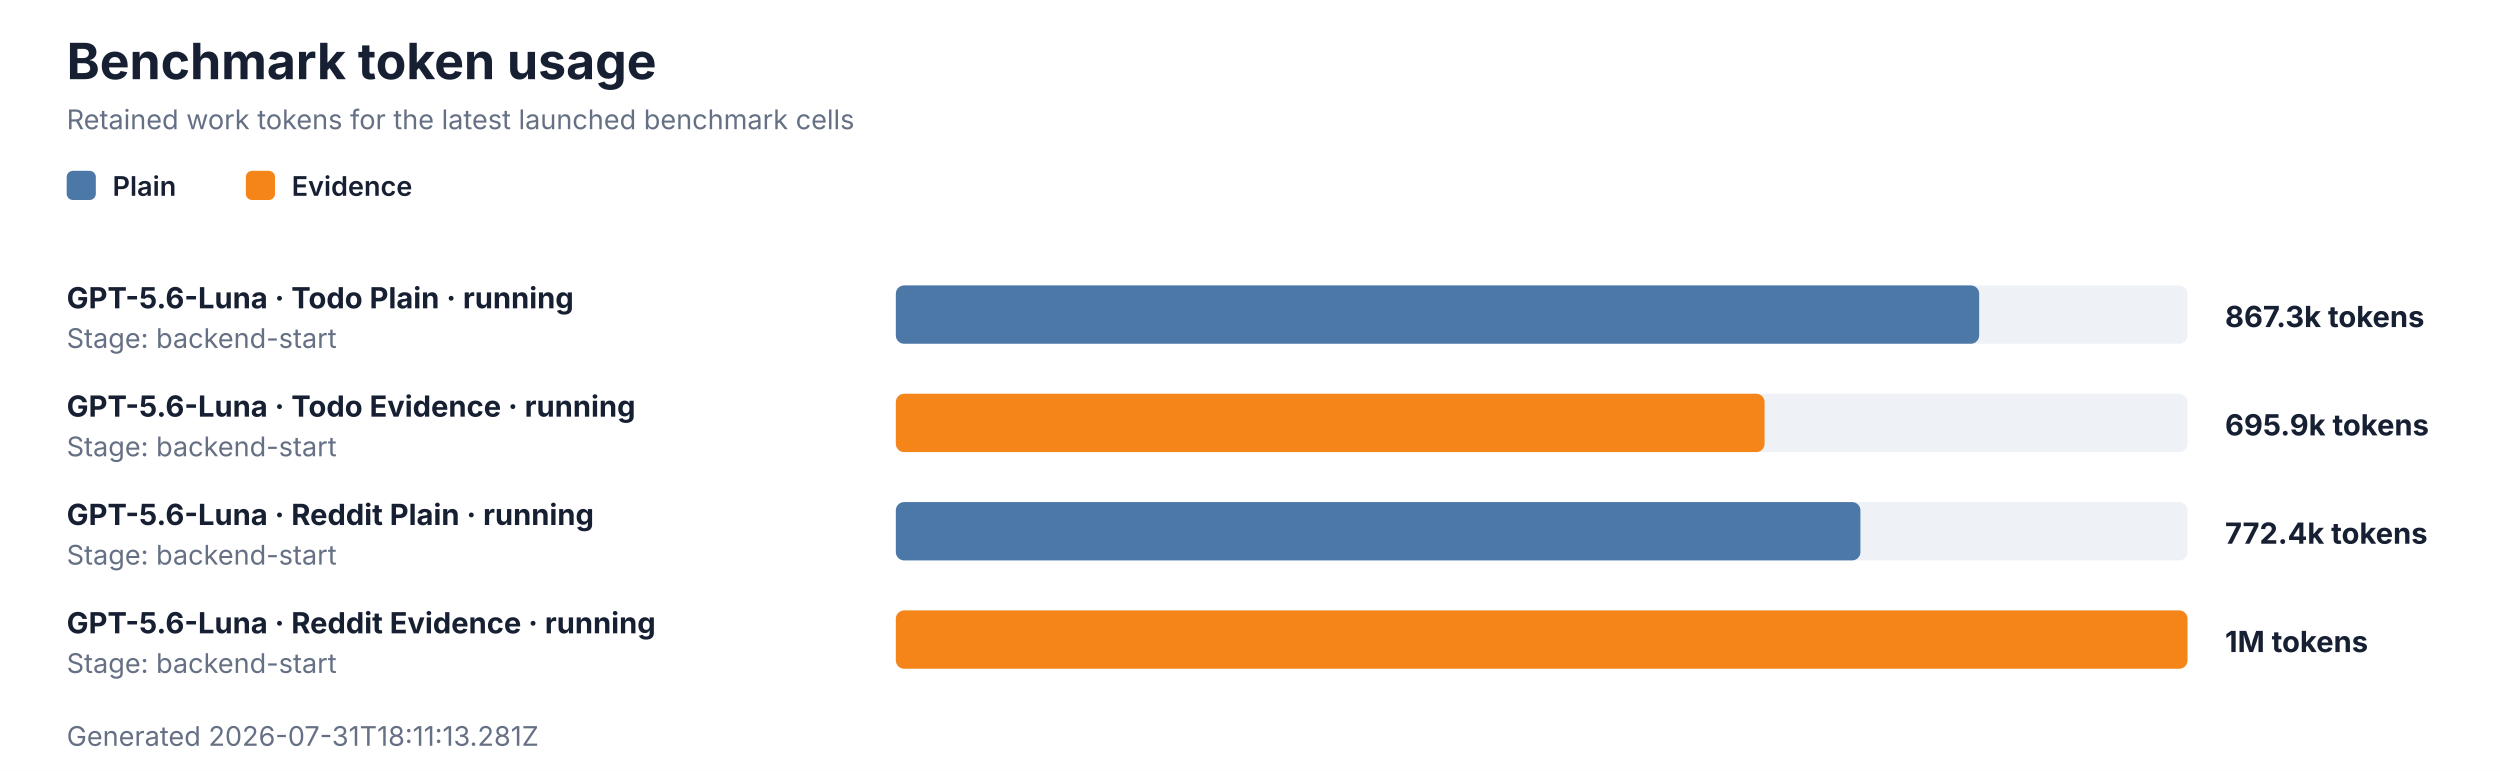
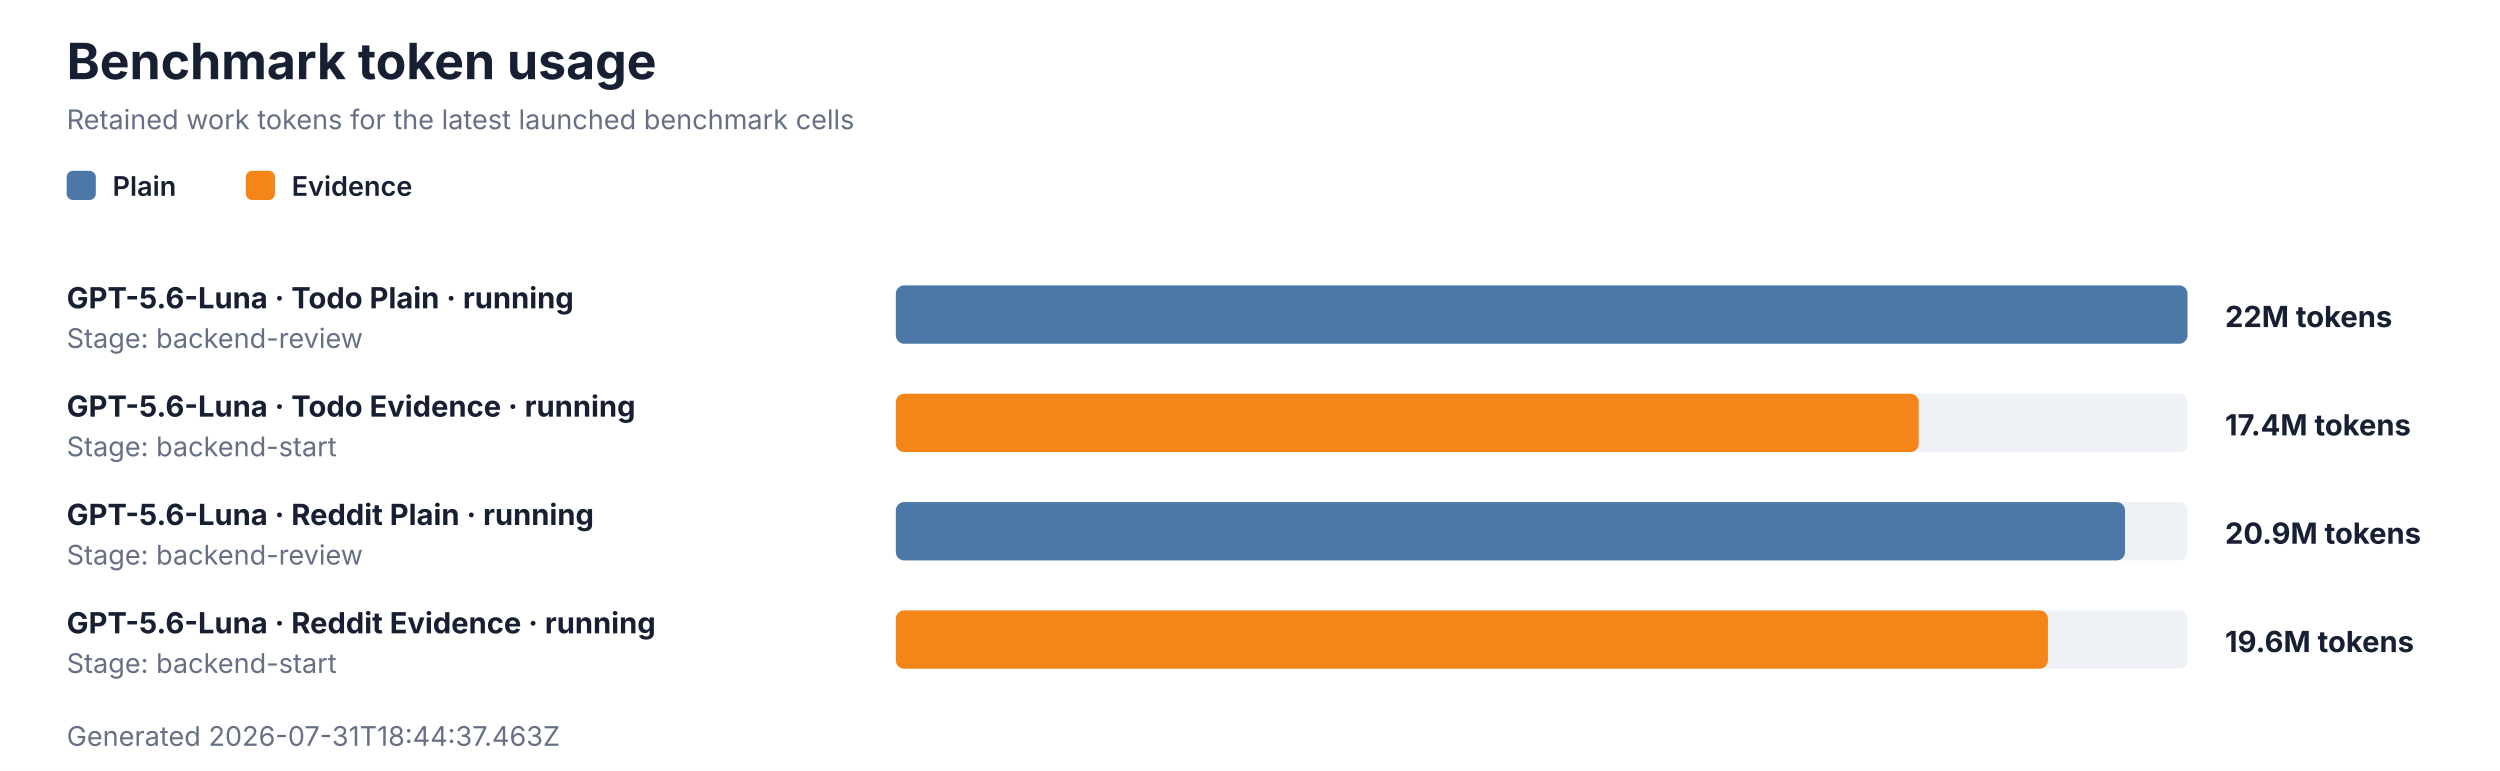
<svg xmlns="http://www.w3.org/2000/svg" role="img" aria-labelledby="title description" viewBox="0 0 1200 370" width="1200" height="370">
  <style>
  text { font-family: Inter, ui-sans-serif, system-ui, -apple-system, BlinkMacSystemFont, 'Segoe UI', sans-serif; fill: #172033; }
  .title { font-size: 24px; font-weight: 700; }
  .subtitle, .stage, .generated { font-size: 13px; fill: #667085; }
  .label { font-size: 14px; font-weight: 650; }
  .value { font-size: 14px; font-weight: 700; }
  .legend { font-size: 13px; font-weight: 600; }
  .empty { font-size: 15px; fill: #667085; }
  .track { fill: #eef1f6; }
</style>
  <rect width="1200" height="370" fill="#ffffff" />
  <text x="32" y="38" class="title">Benchmark token usage</text>
  <text x="32" y="62" class="subtitle">Retained work tokens for the latest launched benchmark cells</text>
  <rect x="32" y="82" width="14" height="14" rx="3" fill="#4c78a8" />
  <text x="54" y="94" class="legend">Plain</text>
  <rect x="118" y="82" width="14" height="14" rx="3" fill="#f58518" />
  <text x="140" y="94" class="legend">Evidence</text>
  <text x="32" y="148" class="label">GPT-5.6-Luna · Todo Plain · running</text>
-   <text x="32" y="167" class="stage">Stage: backend-start</text>
+   <text x="32" y="167" class="stage">Stage: backend-review</text>
  <rect x="430" y="137" width="620" height="28" rx="4" class="track" />
-   <rect x="430" y="137" width="520" height="28" rx="4" fill="#4c78a8" />
-   <text x="1068" y="157" class="value">867.3k tokens</text>
+   <rect x="430" y="137" width="620" height="28" rx="4" fill="#4c78a8" />
+   <text x="1068" y="157" class="value">22M tokens</text>
  <text x="32" y="200" class="label">GPT-5.6-Luna · Todo Evidence · running</text>
  <text x="32" y="219" class="stage">Stage: backend-start</text>
  <rect x="430" y="189" width="620" height="28" rx="4" class="track" />
-   <rect x="430" y="189" width="417" height="28" rx="4" fill="#f58518" />
-   <text x="1068" y="209" class="value">695.9k tokens</text>
+   <rect x="430" y="189" width="491" height="28" rx="4" fill="#f58518" />
+   <text x="1068" y="209" class="value">17.4M tokens</text>
  <text x="32" y="252" class="label">GPT-5.6-Luna · Reddit Plain · running</text>
-   <text x="32" y="271" class="stage">Stage: backend-start</text>
+   <text x="32" y="271" class="stage">Stage: backend-review</text>
  <rect x="430" y="241" width="620" height="28" rx="4" class="track" />
-   <rect x="430" y="241" width="463" height="28" rx="4" fill="#4c78a8" />
-   <text x="1068" y="261" class="value">772.4k tokens</text>
+   <rect x="430" y="241" width="590" height="28" rx="4" fill="#4c78a8" />
+   <text x="1068" y="261" class="value">20.9M tokens</text>
  <text x="32" y="304" class="label">GPT-5.6-Luna · Reddit Evidence · running</text>
  <text x="32" y="323" class="stage">Stage: backend-start</text>
  <rect x="430" y="293" width="620" height="28" rx="4" class="track" />
-   <rect x="430" y="293" width="620" height="28" rx="4" fill="#f58518" />
-   <text x="1068" y="313" class="value">1M tokens</text>
-   <text x="32" y="358" class="generated">Generated 2026-07-31T18:11:13.281Z</text>
+   <rect x="430" y="293" width="553" height="28" rx="4" fill="#f58518" />
+   <text x="1068" y="313" class="value">19.6M tokens</text>
+   <text x="32" y="358" class="generated">Generated 2026-07-31T18:44:37.463Z</text>
</svg>
